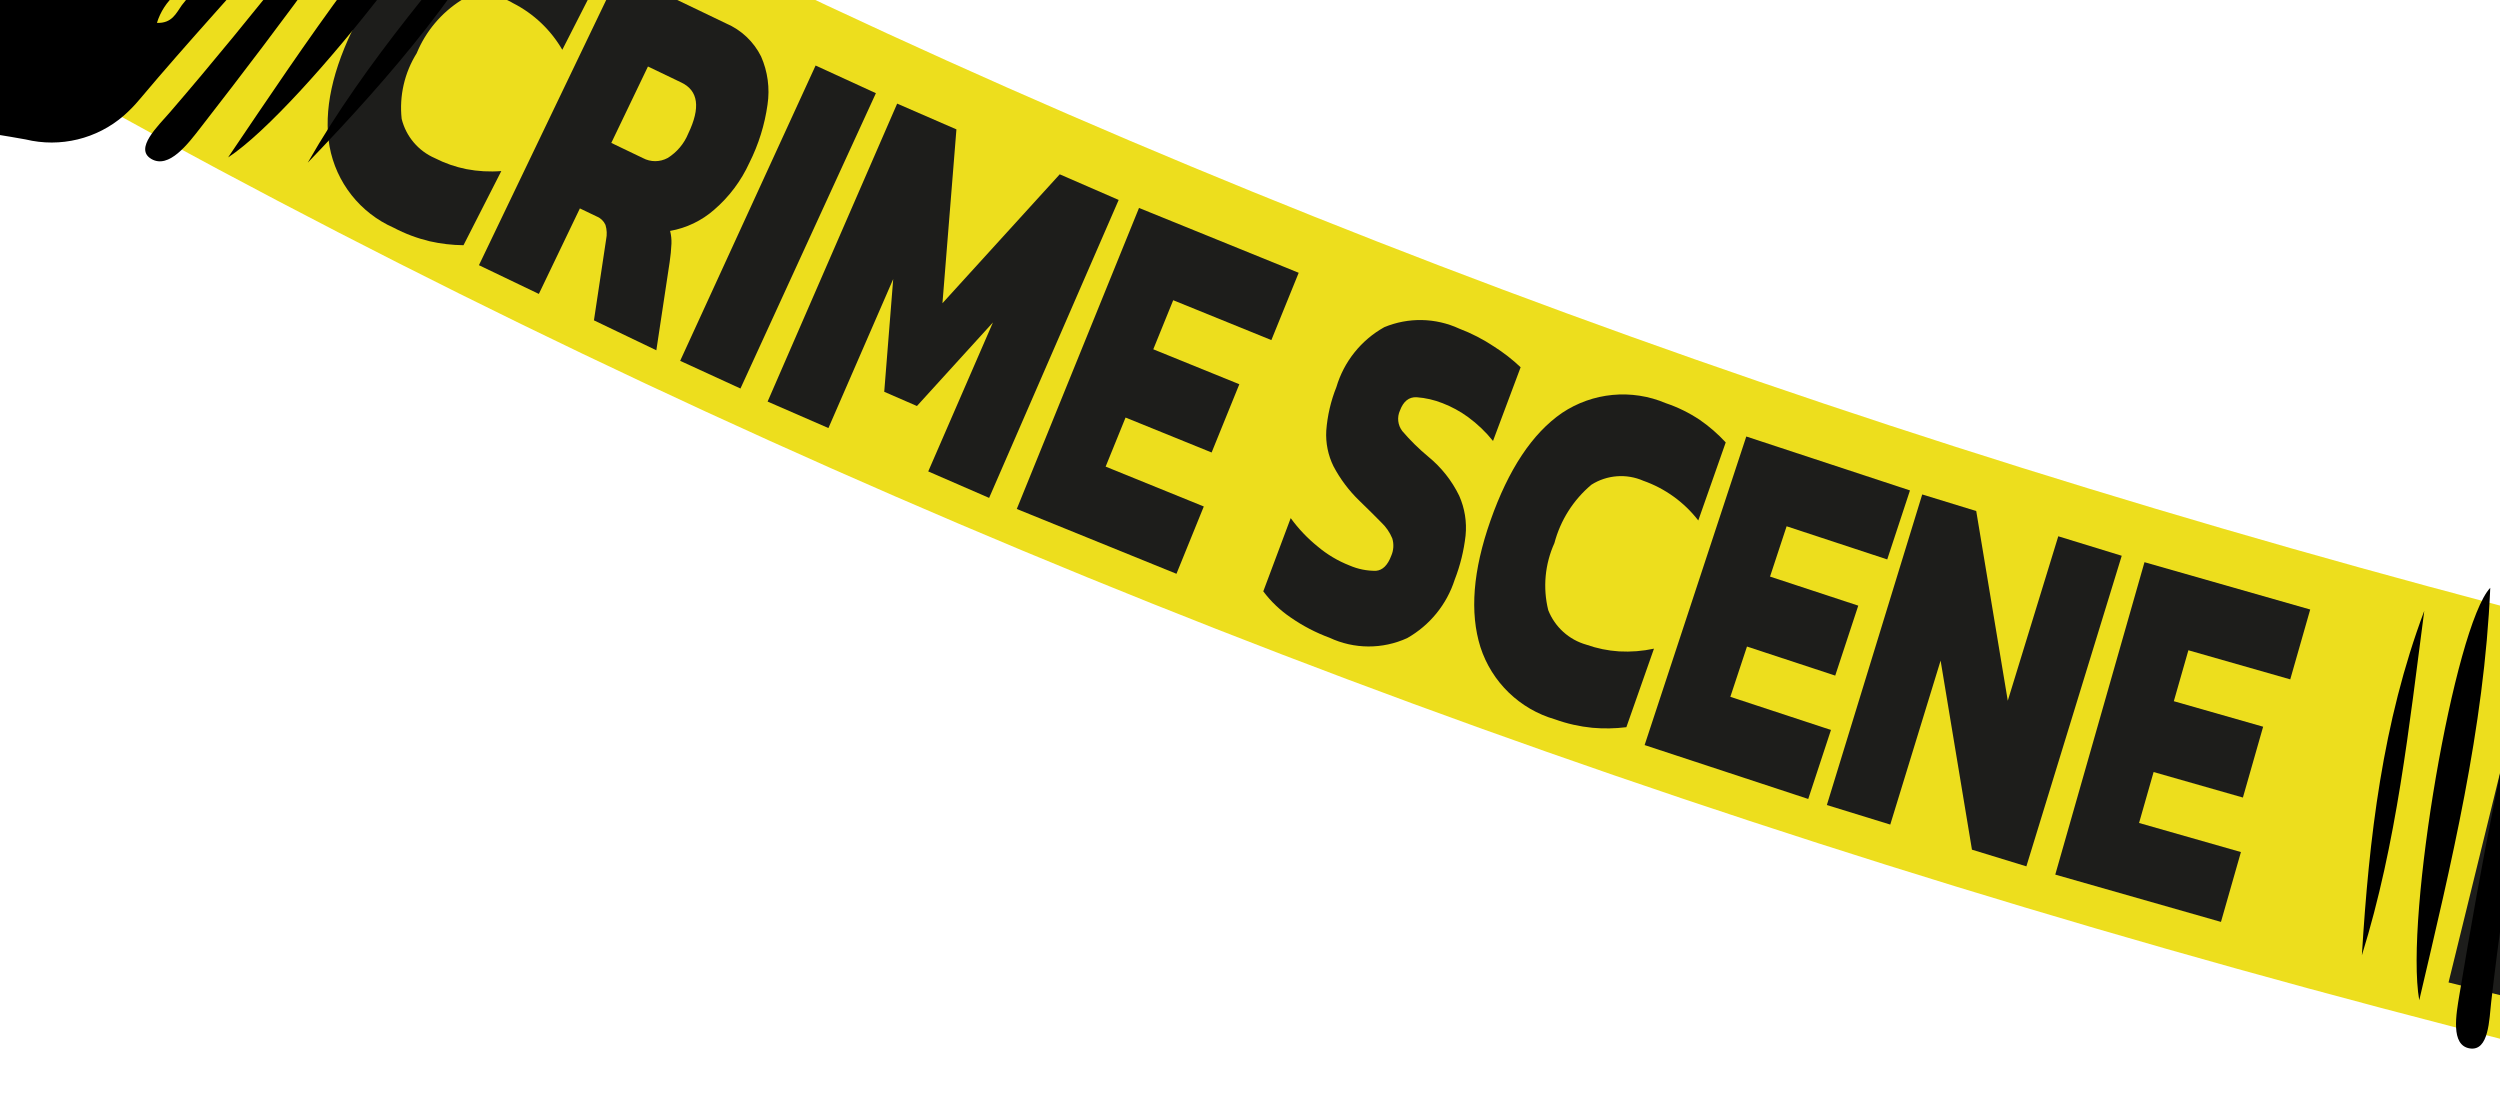
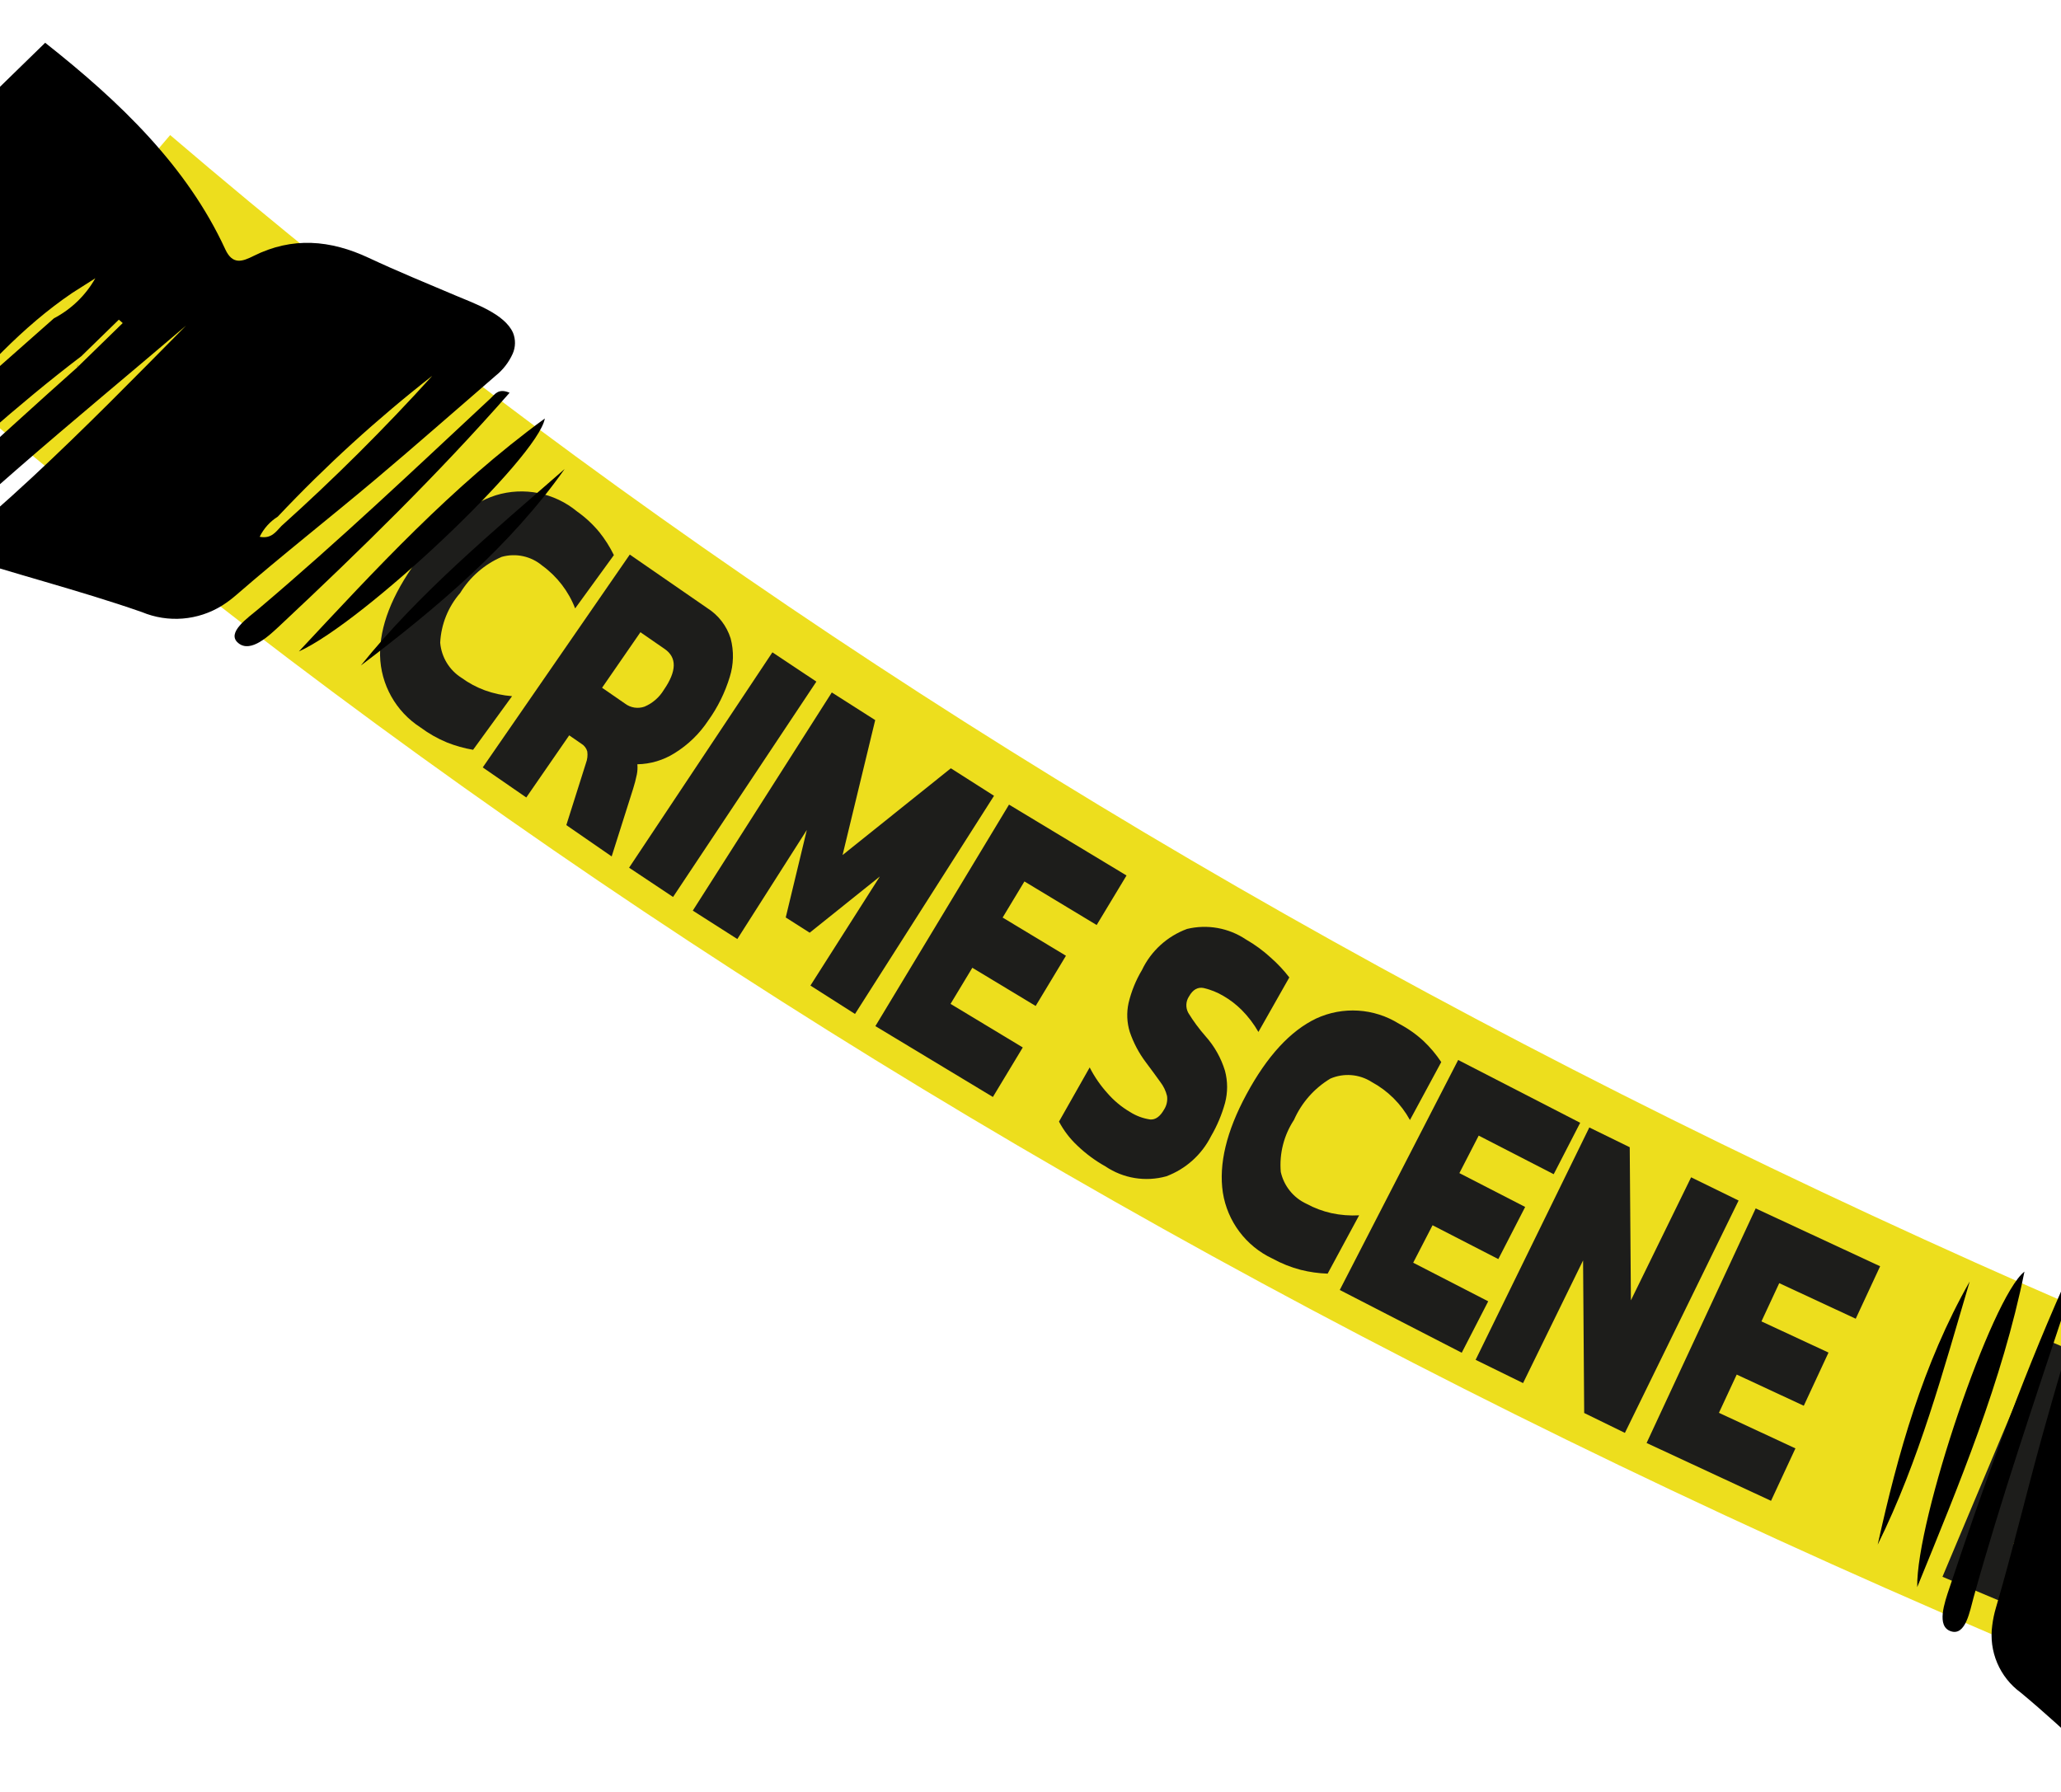
- <svg xmlns="http://www.w3.org/2000/svg" width="170" height="75" viewBox="0 0 170 75">
+ <svg xmlns="http://www.w3.org/2000/svg" width="176" height="153" viewBox="0 0 176 153">
  <defs>
    <clipPath id="clip-path">
-       <rect id="Rectangle_173" data-name="Rectangle 173" width="170" height="75" transform="translate(40.369 37.254)" fill="none" />
+       <rect id="Rectangle_171" data-name="Rectangle 171" width="176" height="153" transform="translate(324.834 -63.174)" fill="none" />
    </clipPath>
  </defs>
-   <g id="Mask_Group_3" data-name="Mask Group 3" transform="translate(-40.369 -37.254)" clip-path="url(#clip-path)">
-     <path id="Path_4191" data-name="Path 4191" d="M1751.976,55.135C1630.8,39.058,1535.37,7.65,1451.656-43.707l14.911-24.3c80.193,49.2,172.074,79.347,289.158,94.88Z" transform="translate(-1428.443 74.127)" fill="#edde1d" />
-     <g id="Group_2457" data-name="Group 2457" transform="translate(62.648 31.393)">
-       <path id="Path_4192" data-name="Path 4192" d="M1544.667,10.074a7.517,7.517,0,0,1-4.372-5.541q-.629-3.632,1.818-8.43,2.524-4.951,5.8-6.614a7.448,7.448,0,0,1,7.081.279,9.76,9.76,0,0,1,2.149,1.442,10.485,10.485,0,0,1,1.536,1.746l-2.555,5.013a8.139,8.139,0,0,0-3.345-3.168,3.774,3.774,0,0,0-3.535-.2,7.78,7.78,0,0,0-3.021,3.6,7,7,0,0,0-1.023,4.465,3.944,3.944,0,0,0,2.262,2.674,8.226,8.226,0,0,0,2.141.745,8.883,8.883,0,0,0,2.373.131l-2.571,5.043a10.913,10.913,0,0,1-2.3-.269A10.462,10.462,0,0,1,1544.667,10.074Z" transform="translate(-1540.166 11.277)" fill="#1d1d1b" />
-       <path id="Path_4193" data-name="Path 4193" d="M1563.258,17.564l9.558-19.919,7.253,3.481a4.744,4.744,0,0,1,2.373,2.242,5.937,5.937,0,0,1,.44,3.274,12.74,12.74,0,0,1-1.232,3.955,9.312,9.312,0,0,1-2.4,3.2,6.172,6.172,0,0,1-2.993,1.436,3.055,3.055,0,0,1,.092.863,11.933,11.933,0,0,1-.122,1.254l-.906,6-4.243-2.036.828-5.5a2,2,0,0,0-.044-.991,1.1,1.1,0,0,0-.592-.57l-1.148-.55-2.79,5.815Zm9-8.315,2.144,1.029a1.778,1.778,0,0,0,1.693-.005,3.528,3.528,0,0,0,1.4-1.669q1.261-2.628-.471-3.46l-2.273-1.091Z" transform="translate(-1552.969 6.33)" fill="#1d1d1b" />
-       <path id="Path_4194" data-name="Path 4194" d="M1593.97,31.959l9.21-20.082,4.1,1.882-9.21,20.082Z" transform="translate(-1569.998 -1.561)" fill="#1d1d1b" />
-       <path id="Path_4195" data-name="Path 4195" d="M1607.316,37.953l8.81-20.261,4.03,1.752-.95,11.82,7.975-8.765,4.008,1.743-8.81,20.261-4.14-1.8,4.4-10.131-5.168,5.683-2.224-.967.61-7.665-4.405,10.131Z" transform="translate(-1577.398 -4.785)" fill="#1d1d1b" />
-       <path id="Path_4196" data-name="Path 4196" d="M1645.347,54.086l8.312-20.47,10.858,4.409-1.858,4.577-6.675-2.711-1.355,3.337,5.851,2.376-1.884,4.641-5.852-2.376-1.355,3.337,6.675,2.711-1.859,4.577Z" transform="translate(-1598.485 -13.615)" fill="#1d1d1b" />
-       <path id="Path_4197" data-name="Path 4197" d="M1687.481,72.329a11.751,11.751,0,0,1-2.64-1.374,7.822,7.822,0,0,1-1.871-1.782l1.865-4.98a10.157,10.157,0,0,0,1.839,1.935,7.74,7.74,0,0,0,2.16,1.285,4.379,4.379,0,0,0,1.8.363q.676-.057,1.037-1.022a1.7,1.7,0,0,0,.071-1.182,3.148,3.148,0,0,0-.748-1.086q-.565-.578-1.487-1.473a9.253,9.253,0,0,1-1.763-2.346,4.85,4.85,0,0,1-.491-2.418,9.972,9.972,0,0,1,.688-2.966,6.914,6.914,0,0,1,3.257-4.074,6.354,6.354,0,0,1,5.1.1,11.837,11.837,0,0,1,2.355,1.212,12.022,12.022,0,0,1,1.817,1.413l-1.878,5.012a8.991,8.991,0,0,0-1.7-1.626,7.589,7.589,0,0,0-1.725-.94,5.932,5.932,0,0,0-1.771-.407q-.782-.036-1.13.9a1.362,1.362,0,0,0,.156,1.4,14.579,14.579,0,0,0,1.77,1.744,7.871,7.871,0,0,1,2.1,2.654,5.353,5.353,0,0,1,.434,2.709,11.958,11.958,0,0,1-.74,3,7.033,7.033,0,0,1-3.232,3.973A6.282,6.282,0,0,1,1687.481,72.329Z" transform="translate(-1619.346 -23.1)" fill="#1d1d1b" />
-       <path id="Path_4198" data-name="Path 4198" d="M1720.656,84.2a7.517,7.517,0,0,1-5.07-4.91q-1.107-3.516.68-8.6,1.842-5.243,4.866-7.326a7.448,7.448,0,0,1,7.056-.665,9.737,9.737,0,0,1,2.322,1.143,10.516,10.516,0,0,1,1.755,1.526l-1.866,5.308a8.14,8.14,0,0,0-3.737-2.7,3.774,3.774,0,0,0-3.53.268,7.781,7.781,0,0,0-2.516,3.97,7,7,0,0,0-.42,4.561,3.942,3.942,0,0,0,2.6,2.35,8.226,8.226,0,0,0,2.22.454,8.886,8.886,0,0,0,2.37-.186l-1.877,5.34a10.907,10.907,0,0,1-2.318.04A10.482,10.482,0,0,1,1720.656,84.2Z" transform="translate(-1637.195 -29.423)" fill="#1d1d1b" />
-       <path id="Path_4199" data-name="Path 4199" d="M1741.171,89.481l6.914-20.983,11.13,3.667-1.546,4.692-6.842-2.254-1.128,3.421,6,1.976-1.567,4.757-6-1.976L1747,86.2l6.843,2.254-1.546,4.692Z" transform="translate(-1651.616 -32.955)" fill="#1d1d1b" />
-       <path id="Path_4200" data-name="Path 4200" d="M1768.986,98.463l6.485-21.12,3.673,1.128,2.145,12.9,3.434-11.183,4.315,1.325-6.485,21.12-3.7-1.135-2.132-12.856-3.423,11.15Z" transform="translate(-1667.039 -37.86)" fill="#1d1d1b" />
-       <path id="Path_4201" data-name="Path 4201" d="M1803.848,108.926l6.067-21.244,11.269,3.218-1.357,4.75-6.927-1.979-.99,3.464,6.073,1.734-1.375,4.817-6.073-1.735-.989,3.464,6.927,1.978-1.357,4.75Z" transform="translate(-1686.369 -43.592)" fill="#1d1d1b" />
-       <path id="Path_4202" data-name="Path 4202" d="M1863.868,125.126l5.273-21.455,6.716,1.651a7.183,7.183,0,0,1,3.675,2.051,6.936,6.936,0,0,1,1.644,4.078,19.549,19.549,0,0,1-.689,6.525q-1.359,5.53-3.871,7.6a6.532,6.532,0,0,1-6.032,1.2Zm5.563-3.72,1.773.435a3.618,3.618,0,0,0,1.953,0,2.991,2.991,0,0,0,1.561-1.418,13.151,13.151,0,0,0,1.293-3.55,15.221,15.221,0,0,0,.552-3.8,3.239,3.239,0,0,0-.657-2.1,3.391,3.391,0,0,0-1.786-.986l-1.772-.436Z" transform="translate(-1719.647 -52.458)" fill="#1d1d1b" />
-       <path id="Path_4203" data-name="Path 4203" d="M1907.555,136.814a6.92,6.92,0,0,1-5.141-3.9q-1.392-3.056-.082-8.879a19.924,19.924,0,0,1,2.348-6.276,7.054,7.054,0,0,1,3.418-2.993,8.659,8.659,0,0,1,8.411,1.893,7.052,7.052,0,0,1,1.806,4.169,19.929,19.929,0,0,1-.567,6.676q-1.311,5.824-3.89,7.986A6.928,6.928,0,0,1,1907.555,136.814Zm1.205-5.355a2.664,2.664,0,0,0,2.753-.8,9.5,9.5,0,0,0,1.737-4.163,9.874,9.874,0,0,0,.251-4.673,3,3,0,0,0-4.9-1.1,9.859,9.859,0,0,0-1.774,4.33,9.494,9.494,0,0,0-.214,4.506A2.664,2.664,0,0,0,1908.76,131.459Z" transform="translate(-1740.622 -58.378)" fill="#1d1d1b" />
-       <path id="Path_4204" data-name="Path 4204" d="M1946.522,143.941l4.331-21.665,3.768.753,3.429,12.615,2.293-11.472,4.427.885-4.33,21.664-3.792-.757-3.412-12.577-2.286,11.438Z" transform="translate(-1765.476 -62.774)" fill="#1d1d1b" />
-       <path id="Path_4205" data-name="Path 4205" d="M1990.857,153.661a6.921,6.921,0,0,1-5.3-3.683q-1.518-3-.449-8.869a19.894,19.894,0,0,1,2.085-6.368,7.048,7.048,0,0,1,3.291-3.133,8.659,8.659,0,0,1,8.482,1.542,7.052,7.052,0,0,1,1.977,4.09,19.938,19.938,0,0,1-.29,6.694q-1.068,5.873-3.555,8.141A6.928,6.928,0,0,1,1990.857,153.661Zm.982-5.4a2.663,2.663,0,0,0,2.717-.918,9.492,9.492,0,0,0,1.563-4.231,9.871,9.871,0,0,0,.058-4.679,3,3,0,0,0-4.938-.9,9.863,9.863,0,0,0-1.594,4.4,9.5,9.5,0,0,0-.027,4.511A2.664,2.664,0,0,0,1991.839,148.261Z" transform="translate(-1786.627 -67.659)" fill="#1d1d1b" />
-       <path id="Path_4206" data-name="Path 4206" d="M2024.843,157.894l2.842-17.055-4.288-.715.79-4.737,13.028,2.171-.789,4.738-4.288-.715-2.843,17.055Z" transform="translate(-1808.101 -70.043)" fill="#1d1d1b" />
-     </g>
-     <g id="Group_2458" data-name="Group 2458" transform="translate(200.977 74.332)">
-       <path id="Path_4207" data-name="Path 4207" d="M1927.63,149.805a.569.569,0,0,0,.161-.241Z" transform="translate(-1893.331 -120.843)" />
-       <path id="Path_4208" data-name="Path 4208" d="M1874.748,118.248a6.067,6.067,0,0,0,3.31,5.31c4.528,2.687,8.814,5.879,13.317,8.665a98.316,98.316,0,0,0,15.18,7.87,9.086,9.086,0,0,0,4.036.925,18.68,18.68,0,0,1,4.1-.24l7.965-42.683c-7.685-1.365-15.369-1.937-23,.283-1.471.428-1.666-.4-1.8-1.385-.46-3.455-2.47-5.622-5.566-7.008-2.259-1.012-4.461-2.151-6.678-3.256-1.475-.736-3.63-2.033-5.353-1.506a2.753,2.753,0,0,0-1.459,1.175,5.412,5.412,0,0,0-.753,2.307c-.544,4.347-1.136,8.687-1.629,13.04-.567,5.005-.957,10.032-1.6,15.027A9.31,9.31,0,0,0,1874.748,118.248Z" transform="translate(-1864.008 -85.1)" />
-       <path id="Path_4209" data-name="Path 4209" d="M1859.18,119.637c2.164-9.249,4.419-18.494,4.829-28.045C1861.58,94.17,1858.182,114.008,1859.18,119.637Z" transform="translate(-1855.279 -88.699)" />
-       <path id="Path_4210" data-name="Path 4210" d="M1871.316,94.726c.075-.46.349-1.018-.509-1.444-2.368,8.906-4.059,17.894-5.564,26.921-.223,1.332-.612,3.436.7,3.647s1.324-1.967,1.463-3.174C1868.41,111.979,1869.9,103.358,1871.316,94.726Z" transform="translate(-1858.611 -89.637)" />
-       <path id="Path_4211" data-name="Path 4211" d="M1850.646,118.532c2.377-7.639,3.208-15.567,4.243-23.423C1852.046,102.678,1851.132,110.565,1850.646,118.532Z" transform="translate(-1850.646 -90.65)" />
-     </g>
-     <g id="Group_2459" data-name="Group 2459">
-       <path id="Path_4212" data-name="Path 4212" d="M1474.458-21.531a.493.493,0,0,1,.057-.274Z" transform="translate(-1441.083 48.506)" />
-       <path id="Path_4213" data-name="Path 4213" d="M1430.326-58.61h0l-8.02,9.718c2.678-4.269,5.391-8.505,9.214-12.094l1.757-1.552A8.66,8.66,0,0,1,1430.326-58.61ZM1419.7-53.737l-3.33,3.546A5.645,5.645,0,0,1,1419.7-53.737Zm-1.7,22.9c6.986-10.143,15.437-19.411,23.562-28.919C1434.378-49.749,1427.281-39.638,1418-30.839Zm1.8-9.247c4.3-5.324,8.542-10.684,13.34-15.693l2.675-3.584.372.236-3.259,4.367c-5.694,6.933-11.094,14.052-17.346,20.641A60.148,60.148,0,0,1,1419.8-40.086Zm29.606,2.37c3.313-3.944,6.849-7.749,10.229-11.652,2.939-3.395,5.791-6.845,8.685-10.269a5.1,5.1,0,0,0,1.169-2.115,2.3,2.3,0,0,0-.254-1.771c-.958-1.482-3.653-1.954-5.381-2.384-2.6-.647-5.207-1.261-7.766-2-3.506-1.014-6.751-.778-9.757,1.368-.858.613-1.644,1.072-2.479-.179-4.327-6.483-10.836-11.03-17.951-15.017L1399.553-46.43a18.369,18.369,0,0,1,3.054,2.81,10.043,10.043,0,0,0,3.9,1.947,118.3,118.3,0,0,0,18.012,4.217c5.687.933,11.515,1.438,17.147,2.456a7.5,7.5,0,0,0,6.676-1.621A9.817,9.817,0,0,0,1449.406-37.715Zm2.882-6.417c-.393.556-.668,1.241-1.695,1.206a4.236,4.236,0,0,1,1.258-1.942A117.731,117.731,0,0,1,1463-58.809,176.768,176.768,0,0,1,1452.289-44.132Z" transform="translate(-1399.553 81.736)" />
-       <path id="Path_4214" data-name="Path 4214" d="M1524.973-2.637c5.364-7.932,10.651-15.922,17.633-22.937C1542.552-22.187,1530.065-5.974,1524.973-2.637Z" transform="translate(-1469.094 50.596)" />
-       <path id="Path_4215" data-name="Path 4215" d="M1530.767-28.777c.292-.374.5-.945,1.505-.693-4.939,7.822-10.478,15.265-16.191,22.616-.843,1.085-2.144,2.824-3.342,2.128s.458-2.244,1.271-3.187C1519.868-14.708,1525.286-21.761,1530.767-28.777Z" transform="translate(-1462.076 52.791)" />
-       <path id="Path_4216" data-name="Path 4216" d="M1537.135,2.694c3.964-6.932,9.37-13.072,14.56-19.293C1548.154-9.416,1542.843-3.252,1537.135,2.694Z" transform="translate(-1475.838 45.62)" />
+   <g id="Mask_Group_1" data-name="Mask Group 1" transform="translate(-324.834 63.174)" clip-path="url(#clip-path)">
+     <g id="Group_2460" data-name="Group 2460" transform="translate(302.668 -63.646) rotate(9)">
+       <path id="Path_4191" data-name="Path 4191" d="M1751.976,55.135C1630.8,39.058,1535.37,7.65,1451.656-43.707l14.911-24.3c80.193,49.2,172.074,79.347,289.158,94.88Z" transform="translate(-1428.443 74.127)" fill="#edde1d" />
+       <g id="Group_2457" data-name="Group 2457" transform="translate(62.648 31.392)">
+         <path id="Path_4192" data-name="Path 4192" d="M1544.667,10.074a7.517,7.517,0,0,1-4.372-5.541q-.629-3.632,1.818-8.43,2.524-4.951,5.8-6.614a7.448,7.448,0,0,1,7.081.279,9.76,9.76,0,0,1,2.149,1.442,10.485,10.485,0,0,1,1.536,1.746l-2.555,5.013a8.139,8.139,0,0,0-3.345-3.168,3.774,3.774,0,0,0-3.535-.2,7.78,7.78,0,0,0-3.021,3.6,7,7,0,0,0-1.023,4.465,3.944,3.944,0,0,0,2.262,2.674,8.226,8.226,0,0,0,2.141.745,8.883,8.883,0,0,0,2.373.131l-2.571,5.043a10.913,10.913,0,0,1-2.3-.269A10.462,10.462,0,0,1,1544.667,10.074Z" transform="translate(-1540.166 11.277)" fill="#1d1d1b" />
+         <path id="Path_4193" data-name="Path 4193" d="M1563.258,17.564l9.558-19.919,7.253,3.481a4.744,4.744,0,0,1,2.373,2.242,5.937,5.937,0,0,1,.44,3.274,12.74,12.74,0,0,1-1.232,3.955,9.312,9.312,0,0,1-2.4,3.2,6.172,6.172,0,0,1-2.993,1.436,3.055,3.055,0,0,1,.092.863,11.933,11.933,0,0,1-.122,1.254l-.906,6-4.243-2.036.828-5.5a2,2,0,0,0-.044-.991,1.1,1.1,0,0,0-.592-.57l-1.148-.55-2.79,5.815Zm9-8.315,2.144,1.029a1.778,1.778,0,0,0,1.693-.005,3.528,3.528,0,0,0,1.4-1.669q1.261-2.628-.471-3.46l-2.273-1.091Z" transform="translate(-1552.969 6.33)" fill="#1d1d1b" />
+         <path id="Path_4194" data-name="Path 4194" d="M1593.97,31.959l9.21-20.082,4.1,1.882-9.21,20.082Z" transform="translate(-1569.998 -1.561)" fill="#1d1d1b" />
+         <path id="Path_4195" data-name="Path 4195" d="M1607.316,37.953l8.81-20.261,4.03,1.752-.95,11.82,7.975-8.765,4.008,1.743-8.81,20.261-4.14-1.8,4.4-10.131-5.168,5.683-2.224-.967.61-7.665-4.405,10.131Z" transform="translate(-1577.398 -4.785)" fill="#1d1d1b" />
+         <path id="Path_4196" data-name="Path 4196" d="M1645.347,54.086l8.312-20.47,10.858,4.409-1.858,4.577-6.675-2.711-1.355,3.337,5.851,2.376-1.884,4.641-5.852-2.376-1.355,3.337,6.675,2.711-1.859,4.577Z" transform="translate(-1598.485 -13.615)" fill="#1d1d1b" />
+         <path id="Path_4197" data-name="Path 4197" d="M1687.481,72.329a11.751,11.751,0,0,1-2.64-1.374,7.822,7.822,0,0,1-1.871-1.782l1.865-4.98a10.157,10.157,0,0,0,1.839,1.935,7.74,7.74,0,0,0,2.16,1.285,4.379,4.379,0,0,0,1.8.363q.676-.057,1.037-1.022a1.7,1.7,0,0,0,.071-1.182,3.148,3.148,0,0,0-.748-1.086q-.565-.578-1.487-1.473a9.253,9.253,0,0,1-1.763-2.346,4.85,4.85,0,0,1-.491-2.418,9.972,9.972,0,0,1,.688-2.966,6.914,6.914,0,0,1,3.257-4.074,6.354,6.354,0,0,1,5.1.1,11.837,11.837,0,0,1,2.355,1.212,12.022,12.022,0,0,1,1.817,1.413l-1.878,5.012a8.991,8.991,0,0,0-1.7-1.626,7.589,7.589,0,0,0-1.725-.94,5.932,5.932,0,0,0-1.771-.407q-.782-.036-1.13.9a1.362,1.362,0,0,0,.156,1.4,14.579,14.579,0,0,0,1.77,1.744,7.871,7.871,0,0,1,2.1,2.654,5.353,5.353,0,0,1,.434,2.709,11.958,11.958,0,0,1-.74,3,7.033,7.033,0,0,1-3.232,3.973A6.282,6.282,0,0,1,1687.481,72.329Z" transform="translate(-1619.346 -23.1)" fill="#1d1d1b" />
+         <path id="Path_4198" data-name="Path 4198" d="M1720.656,84.2a7.517,7.517,0,0,1-5.07-4.91q-1.107-3.516.68-8.6,1.842-5.243,4.866-7.326a7.448,7.448,0,0,1,7.056-.665,9.737,9.737,0,0,1,2.322,1.143,10.516,10.516,0,0,1,1.755,1.526l-1.866,5.308a8.14,8.14,0,0,0-3.737-2.7,3.774,3.774,0,0,0-3.53.268,7.781,7.781,0,0,0-2.516,3.97,7,7,0,0,0-.42,4.561,3.942,3.942,0,0,0,2.6,2.35,8.226,8.226,0,0,0,2.22.454,8.886,8.886,0,0,0,2.37-.186l-1.877,5.34a10.907,10.907,0,0,1-2.318.04A10.482,10.482,0,0,1,1720.656,84.2Z" transform="translate(-1637.195 -29.423)" fill="#1d1d1b" />
+         <path id="Path_4199" data-name="Path 4199" d="M1741.171,89.481l6.914-20.983,11.13,3.667-1.546,4.692-6.842-2.254-1.128,3.421,6,1.976-1.567,4.757-6-1.976L1747,86.2l6.843,2.254-1.546,4.692Z" transform="translate(-1651.616 -32.955)" fill="#1d1d1b" />
+         <path id="Path_4200" data-name="Path 4200" d="M1768.986,98.463l6.485-21.12,3.673,1.128,2.145,12.9,3.434-11.183,4.315,1.325-6.485,21.12-3.7-1.135-2.132-12.856-3.423,11.15Z" transform="translate(-1667.039 -37.86)" fill="#1d1d1b" />
+         <path id="Path_4201" data-name="Path 4201" d="M1803.848,108.926l6.067-21.244,11.269,3.218-1.357,4.75-6.927-1.979-.99,3.464,6.073,1.734-1.375,4.817-6.073-1.735-.989,3.464,6.927,1.978-1.357,4.75Z" transform="translate(-1686.369 -43.592)" fill="#1d1d1b" />
+         <path id="Path_4202" data-name="Path 4202" d="M1863.868,125.126l5.273-21.455,6.716,1.651a7.183,7.183,0,0,1,3.675,2.051,6.936,6.936,0,0,1,1.644,4.078,19.549,19.549,0,0,1-.689,6.525q-1.359,5.53-3.871,7.6a6.532,6.532,0,0,1-6.032,1.2Zm5.563-3.72,1.773.435a3.618,3.618,0,0,0,1.953,0,2.991,2.991,0,0,0,1.561-1.418,13.151,13.151,0,0,0,1.293-3.55,15.221,15.221,0,0,0,.552-3.8,3.239,3.239,0,0,0-.657-2.1,3.391,3.391,0,0,0-1.786-.986l-1.772-.436Z" transform="translate(-1719.647 -52.458)" fill="#1d1d1b" />
+         <path id="Path_4203" data-name="Path 4203" d="M1907.555,136.814a6.92,6.92,0,0,1-5.141-3.9q-1.392-3.056-.082-8.879a19.924,19.924,0,0,1,2.348-6.276,7.054,7.054,0,0,1,3.418-2.993,8.659,8.659,0,0,1,8.411,1.893,7.052,7.052,0,0,1,1.806,4.169,19.929,19.929,0,0,1-.567,6.676q-1.311,5.824-3.89,7.986A6.928,6.928,0,0,1,1907.555,136.814Zm1.205-5.355a2.664,2.664,0,0,0,2.753-.8,9.5,9.5,0,0,0,1.737-4.163,9.874,9.874,0,0,0,.251-4.673,3,3,0,0,0-4.9-1.1,9.859,9.859,0,0,0-1.774,4.33,9.494,9.494,0,0,0-.214,4.506A2.664,2.664,0,0,0,1908.76,131.459Z" transform="translate(-1740.622 -58.378)" fill="#1d1d1b" />
+         <path id="Path_4204" data-name="Path 4204" d="M1946.522,143.941l4.331-21.665,3.768.753,3.429,12.615,2.293-11.472,4.427.885-4.33,21.664-3.792-.757-3.412-12.577-2.286,11.438Z" transform="translate(-1765.476 -62.774)" fill="#1d1d1b" />
+         <path id="Path_4205" data-name="Path 4205" d="M1990.857,153.661a6.921,6.921,0,0,1-5.3-3.683q-1.518-3-.449-8.869a19.894,19.894,0,0,1,2.085-6.368,7.048,7.048,0,0,1,3.291-3.133,8.659,8.659,0,0,1,8.482,1.542,7.052,7.052,0,0,1,1.977,4.09,19.938,19.938,0,0,1-.29,6.694q-1.068,5.873-3.555,8.141A6.928,6.928,0,0,1,1990.857,153.661Zm.982-5.4a2.663,2.663,0,0,0,2.717-.918,9.492,9.492,0,0,0,1.563-4.231,9.871,9.871,0,0,0,.058-4.679,3,3,0,0,0-4.938-.9,9.863,9.863,0,0,0-1.594,4.4,9.5,9.5,0,0,0-.027,4.511A2.664,2.664,0,0,0,1991.839,148.261Z" transform="translate(-1786.627 -67.659)" fill="#1d1d1b" />
+         <path id="Path_4206" data-name="Path 4206" d="M2024.843,157.894l2.842-17.055-4.288-.715.79-4.737,13.028,2.171-.789,4.738-4.288-.715-2.843,17.055Z" transform="translate(-1808.101 -70.043)" fill="#1d1d1b" />
+       </g>
+       <g id="Group_2458" data-name="Group 2458" transform="translate(200.977 74.331)">
+         <path id="Path_4207" data-name="Path 4207" d="M1927.63,149.805a.569.569,0,0,0,.161-.241Z" transform="translate(-1893.331 -120.843)" />
+         <path id="Path_4208" data-name="Path 4208" d="M1874.748,118.248a6.067,6.067,0,0,0,3.31,5.31c4.528,2.687,8.814,5.879,13.317,8.665a98.316,98.316,0,0,0,15.18,7.87,9.086,9.086,0,0,0,4.036.925,18.68,18.68,0,0,1,4.1-.24l7.965-42.683c-7.685-1.365-15.369-1.937-23,.283-1.471.428-1.666-.4-1.8-1.385-.46-3.455-2.47-5.622-5.566-7.008-2.259-1.012-4.461-2.151-6.678-3.256-1.475-.736-3.63-2.033-5.353-1.506a2.753,2.753,0,0,0-1.459,1.175,5.412,5.412,0,0,0-.753,2.307c-.544,4.347-1.136,8.687-1.629,13.04-.567,5.005-.957,10.032-1.6,15.027A9.31,9.31,0,0,0,1874.748,118.248Z" transform="translate(-1864.008 -85.1)" />
+         <path id="Path_4209" data-name="Path 4209" d="M1859.18,119.637c2.164-9.249,4.419-18.494,4.829-28.045C1861.58,94.17,1858.182,114.008,1859.18,119.637Z" transform="translate(-1855.279 -88.699)" />
+         <path id="Path_4210" data-name="Path 4210" d="M1871.316,94.726c.075-.46.349-1.018-.509-1.444-2.368,8.906-4.059,17.894-5.564,26.921-.223,1.332-.612,3.436.7,3.647s1.324-1.967,1.463-3.174C1868.41,111.979,1869.9,103.358,1871.316,94.726Z" transform="translate(-1858.611 -89.637)" />
+         <path id="Path_4211" data-name="Path 4211" d="M1850.646,118.532c2.377-7.639,3.208-15.567,4.243-23.423C1852.046,102.678,1851.132,110.565,1850.646,118.532Z" transform="translate(-1850.646 -90.65)" />
+       </g>
+       <g id="Group_2459" data-name="Group 2459" transform="translate(0 0)">
+         <path id="Path_4212" data-name="Path 4212" d="M1474.458-21.531a.493.493,0,0,1,.057-.274Z" transform="translate(-1441.083 48.506)" />
+         <path id="Path_4213" data-name="Path 4213" d="M1430.326-58.61h0l-8.02,9.718c2.678-4.269,5.391-8.505,9.214-12.094l1.757-1.552A8.66,8.66,0,0,1,1430.326-58.61ZM1419.7-53.737l-3.33,3.546A5.645,5.645,0,0,1,1419.7-53.737Zm-1.7,22.9c6.986-10.143,15.437-19.411,23.562-28.919C1434.378-49.749,1427.281-39.638,1418-30.839Zm1.8-9.247c4.3-5.324,8.542-10.684,13.34-15.693l2.675-3.584.372.236-3.259,4.367c-5.694,6.933-11.094,14.052-17.346,20.641A60.148,60.148,0,0,1,1419.8-40.086Zm29.606,2.37c3.313-3.944,6.849-7.749,10.229-11.652,2.939-3.395,5.791-6.845,8.685-10.269a5.1,5.1,0,0,0,1.169-2.115,2.3,2.3,0,0,0-.254-1.771c-.958-1.482-3.653-1.954-5.381-2.384-2.6-.647-5.207-1.261-7.766-2-3.506-1.014-6.751-.778-9.757,1.368-.858.613-1.644,1.072-2.479-.179-4.327-6.483-10.836-11.03-17.951-15.017L1399.553-46.43a18.369,18.369,0,0,1,3.054,2.81,10.043,10.043,0,0,0,3.9,1.947,118.3,118.3,0,0,0,18.012,4.217c5.687.933,11.515,1.438,17.147,2.456a7.5,7.5,0,0,0,6.676-1.621A9.817,9.817,0,0,0,1449.406-37.715Zm2.882-6.417c-.393.556-.668,1.241-1.695,1.206a4.236,4.236,0,0,1,1.258-1.942A117.731,117.731,0,0,1,1463-58.809,176.768,176.768,0,0,1,1452.289-44.132Z" transform="translate(-1399.553 81.736)" />
+         <path id="Path_4214" data-name="Path 4214" d="M1524.973-2.637c5.364-7.932,10.651-15.922,17.633-22.937C1542.552-22.187,1530.065-5.974,1524.973-2.637Z" transform="translate(-1469.094 50.596)" />
+         <path id="Path_4215" data-name="Path 4215" d="M1530.767-28.777c.292-.374.5-.945,1.505-.693-4.939,7.822-10.478,15.265-16.191,22.616-.843,1.085-2.144,2.824-3.342,2.128s.458-2.244,1.271-3.187C1519.868-14.708,1525.286-21.761,1530.767-28.777Z" transform="translate(-1462.076 52.791)" />
+         <path id="Path_4216" data-name="Path 4216" d="M1537.135,2.694c3.964-6.932,9.37-13.072,14.56-19.293C1548.154-9.416,1542.843-3.252,1537.135,2.694Z" transform="translate(-1475.838 45.62)" />
+       </g>
    </g>
  </g>
</svg>
